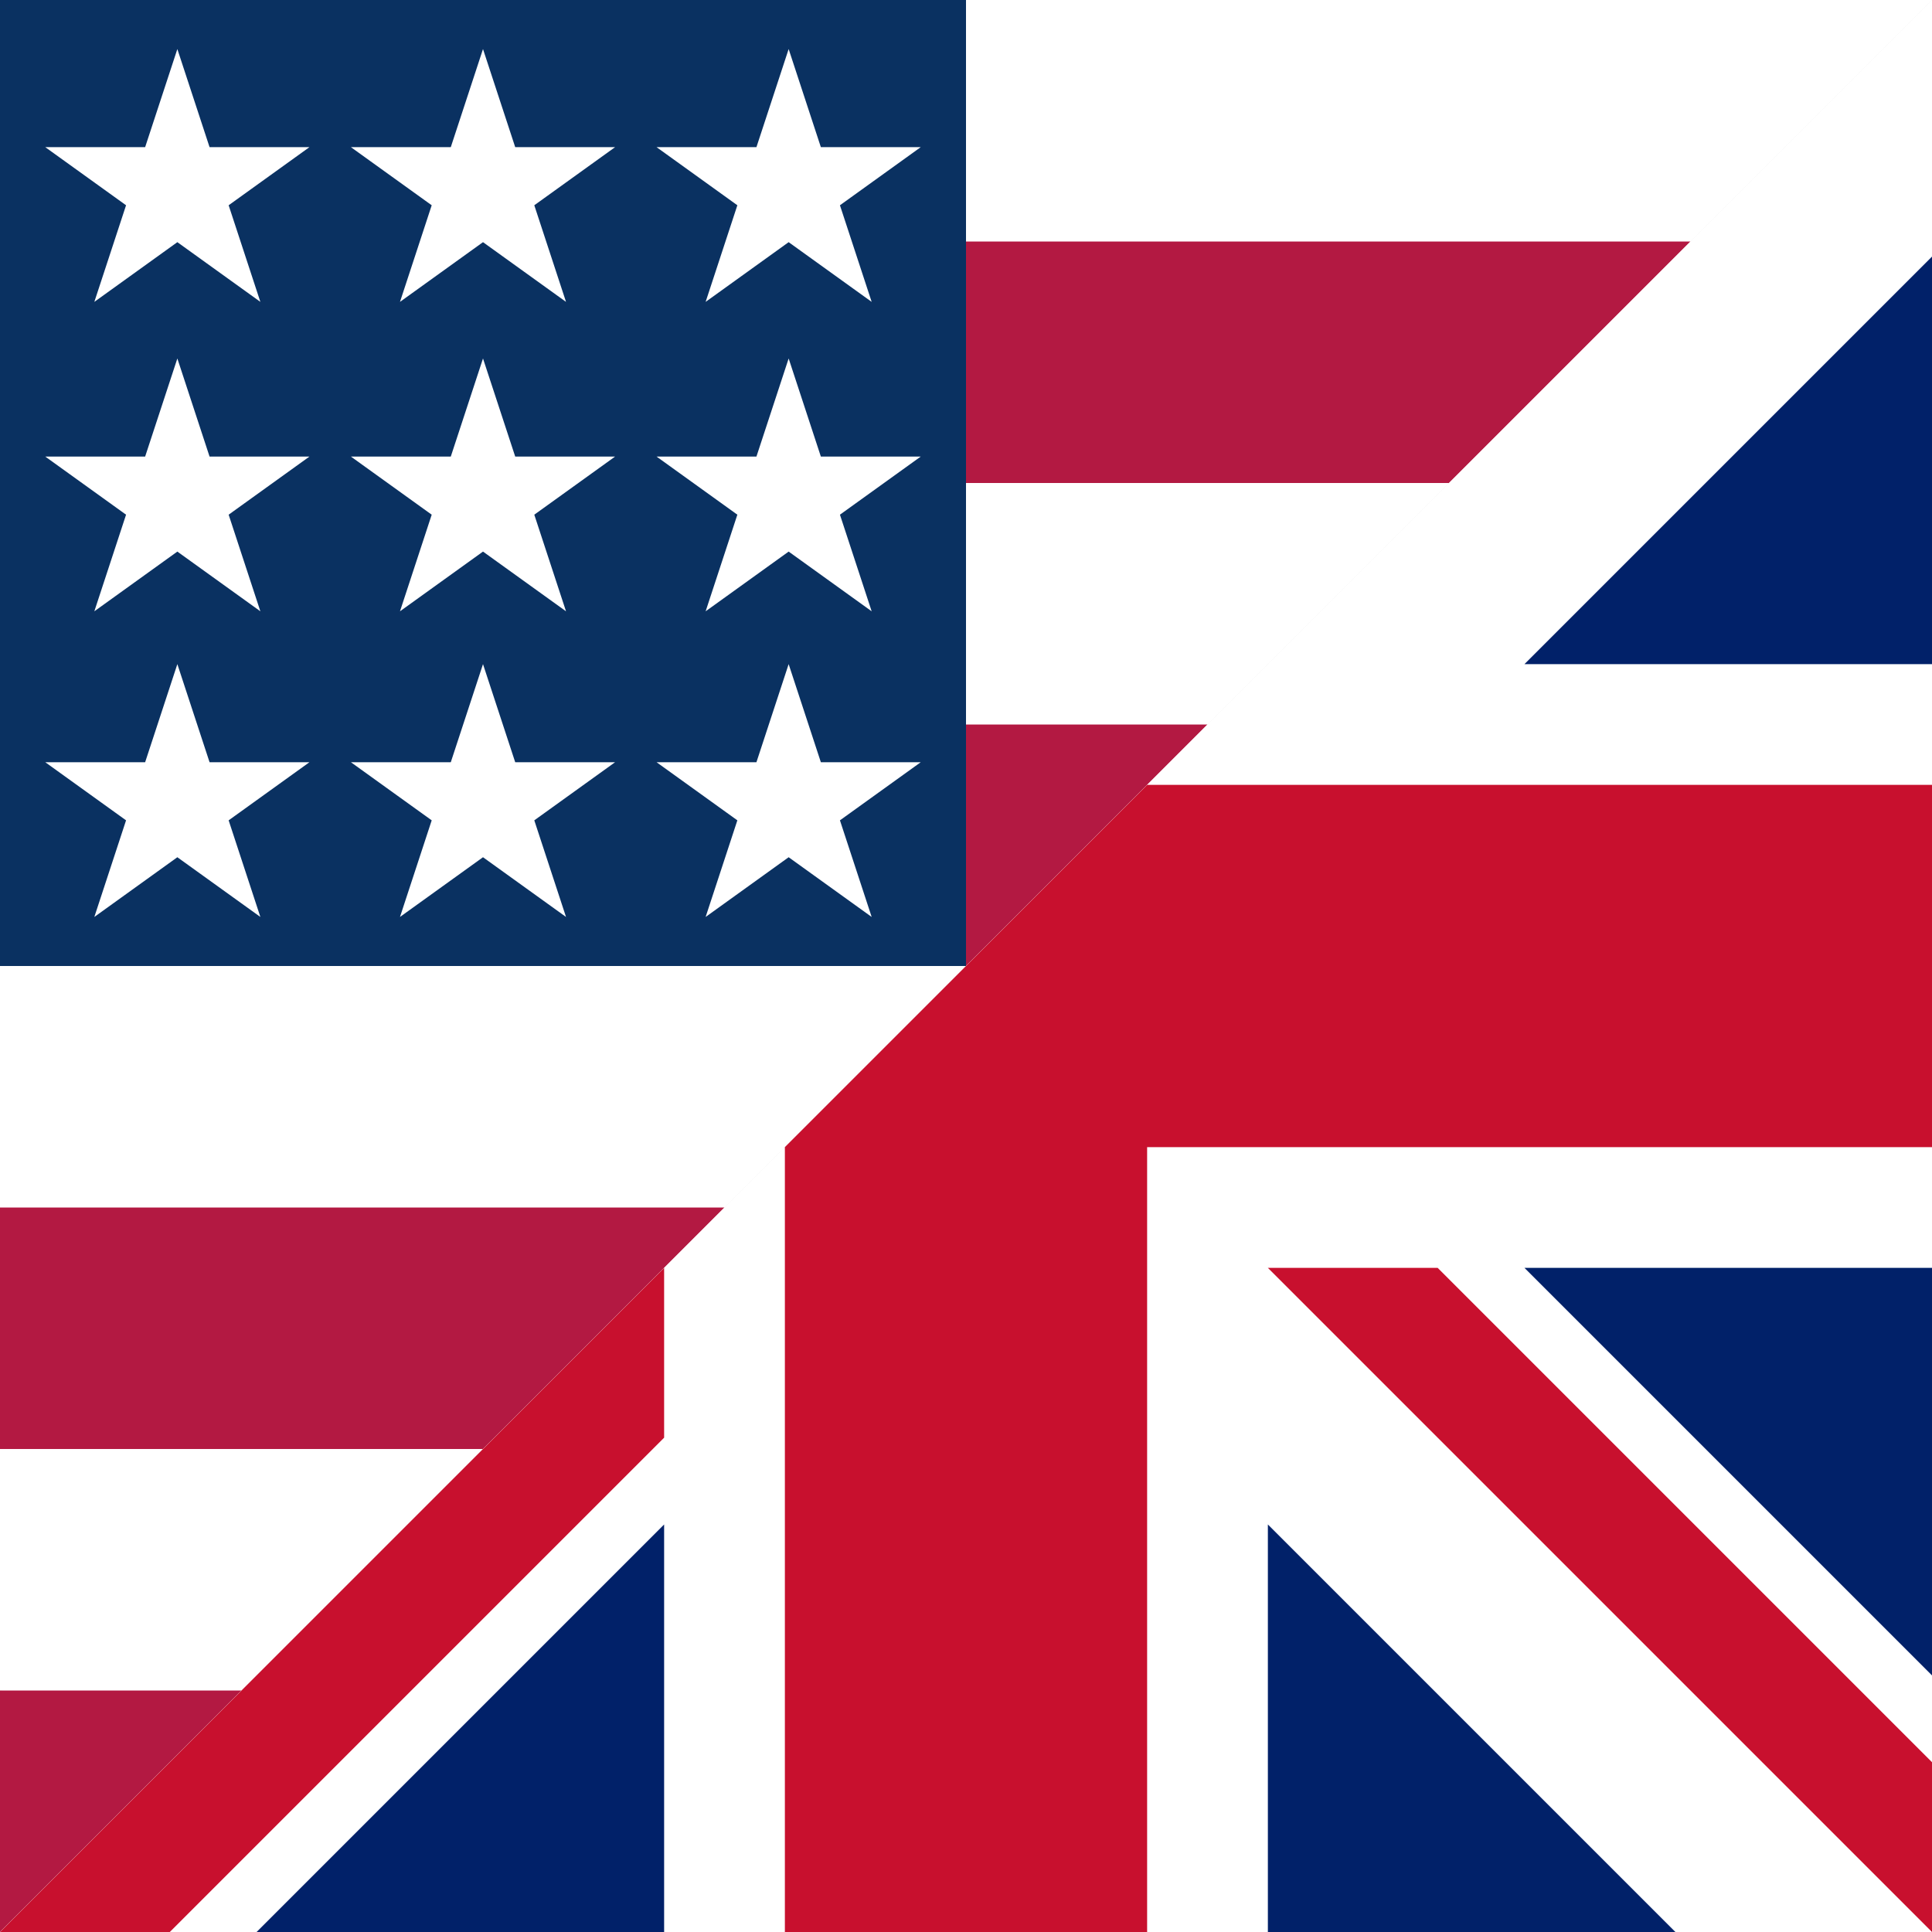
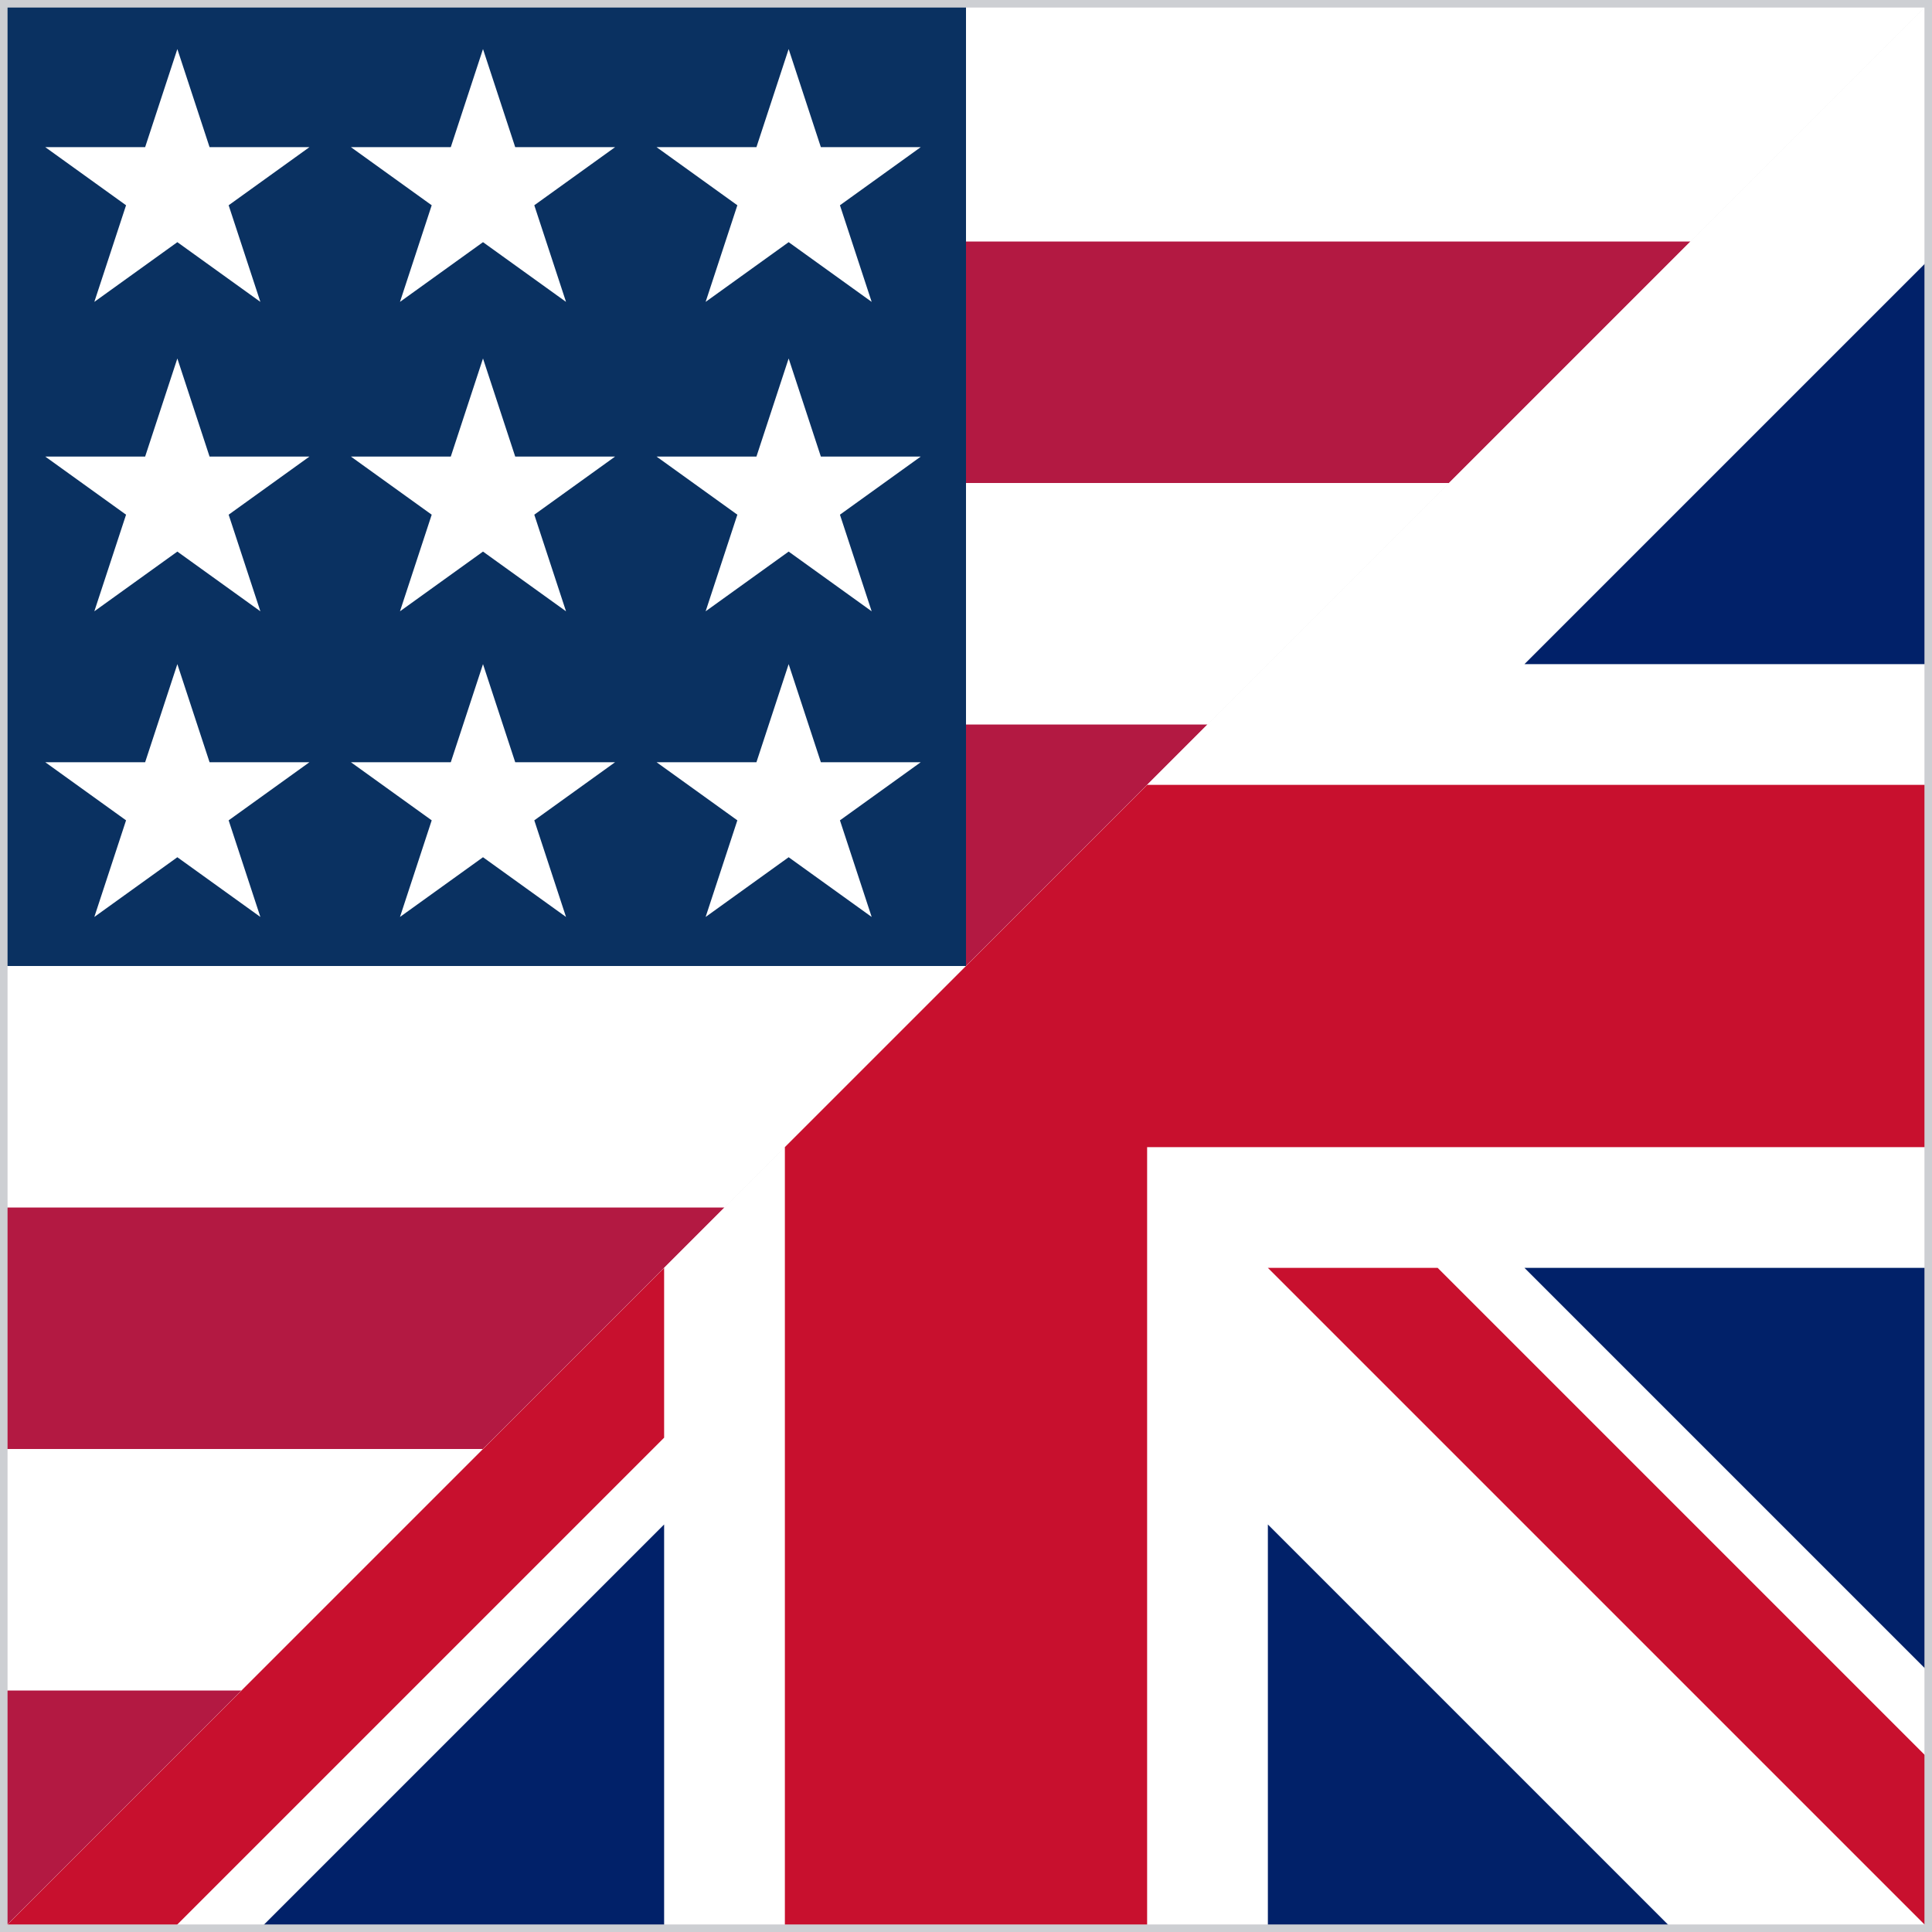
<svg xmlns="http://www.w3.org/2000/svg" width="512" height="512" viewBox="0 0 512 512">
  <defs>
    <clipPath id="tl">
      <polygon points="0,0 512,0 0,512" />
    </clipPath>
    <clipPath id="br">
      <polygon points="512,0 512,512 0,512" />
    </clipPath>
  </defs>
  <g clip-path="url(#tl)">
    <path fill="#FFF" d="M256 0h256v64l-32 32 32 32v64l-32 32 32 32v64l-32 32 32 32v64l-256 32L0 448v-64l32-32-32-32v-64z" />
    <path fill="#B31942" d="M224 64h288v64H224Zm0 128h288v64H256ZM0 320h512v64H0Zm0 128h512v64H0Z" />
    <path fill="#0A3161" d="M0 0h256v256H0Z" />
    <path fill="#FFF" d="m187 243 57-41h-70l57 41-22-67zm-81 0 57-41H93l57 41-22-67zm-81 0 57-41H12l57 41-22-67zm162-81 57-41h-70l57 41-22-67zm-81 0 57-41H93l57 41-22-67zm-81 0 57-41H12l57 41-22-67Zm162-82 57-41h-70l57 41-22-67Zm-81 0 57-41H93l57 41-22-67zm-81 0 57-41H12l57 41-22-67Z" />
  </g>
  <g clip-path="url(#br)">
    <path fill="#FFF" d="m0 0 8 22-8 23v23l32 54-32 54v32l32 48-32 48v32l32 54-32 54v68l22-8 23 8h23l54-32 54 32h32l48-32 48 32h32l54-32 54 32h68l-8-22 8-23v-23l-32-54 32-54v-32l-32-48 32-48v-32l-32-54 32-54V0l-22 8-23-8h-23l-54 32-54-32h-32l-48 32-48-32h-32l-54 32L68 0H0z" />
    <path fill="#012169" d="M336 0v108L444 0Zm176 68L404 176h108zM0 176h108L0 68ZM68 0l108 108V0Zm108 512V404L68 512ZM0 444l108-108H0Zm512-108H404l108 108Zm-68 176L336 404v108z" />
    <path fill="#C8102E" d="M0 0v45l131 131h45L0 0zm208 0v208H0v96h208v208h96V304h208v-96H304V0h-96zm259 0L336 131v45L512 0h-45zM176 336 0 512h45l131-131v-45zm160 0 176 176v-45L381 336h-45z" />
  </g>
+   <rect width="512" height="512" fill="none" stroke="#cdcfd3" stroke-width="4" />
</svg>
